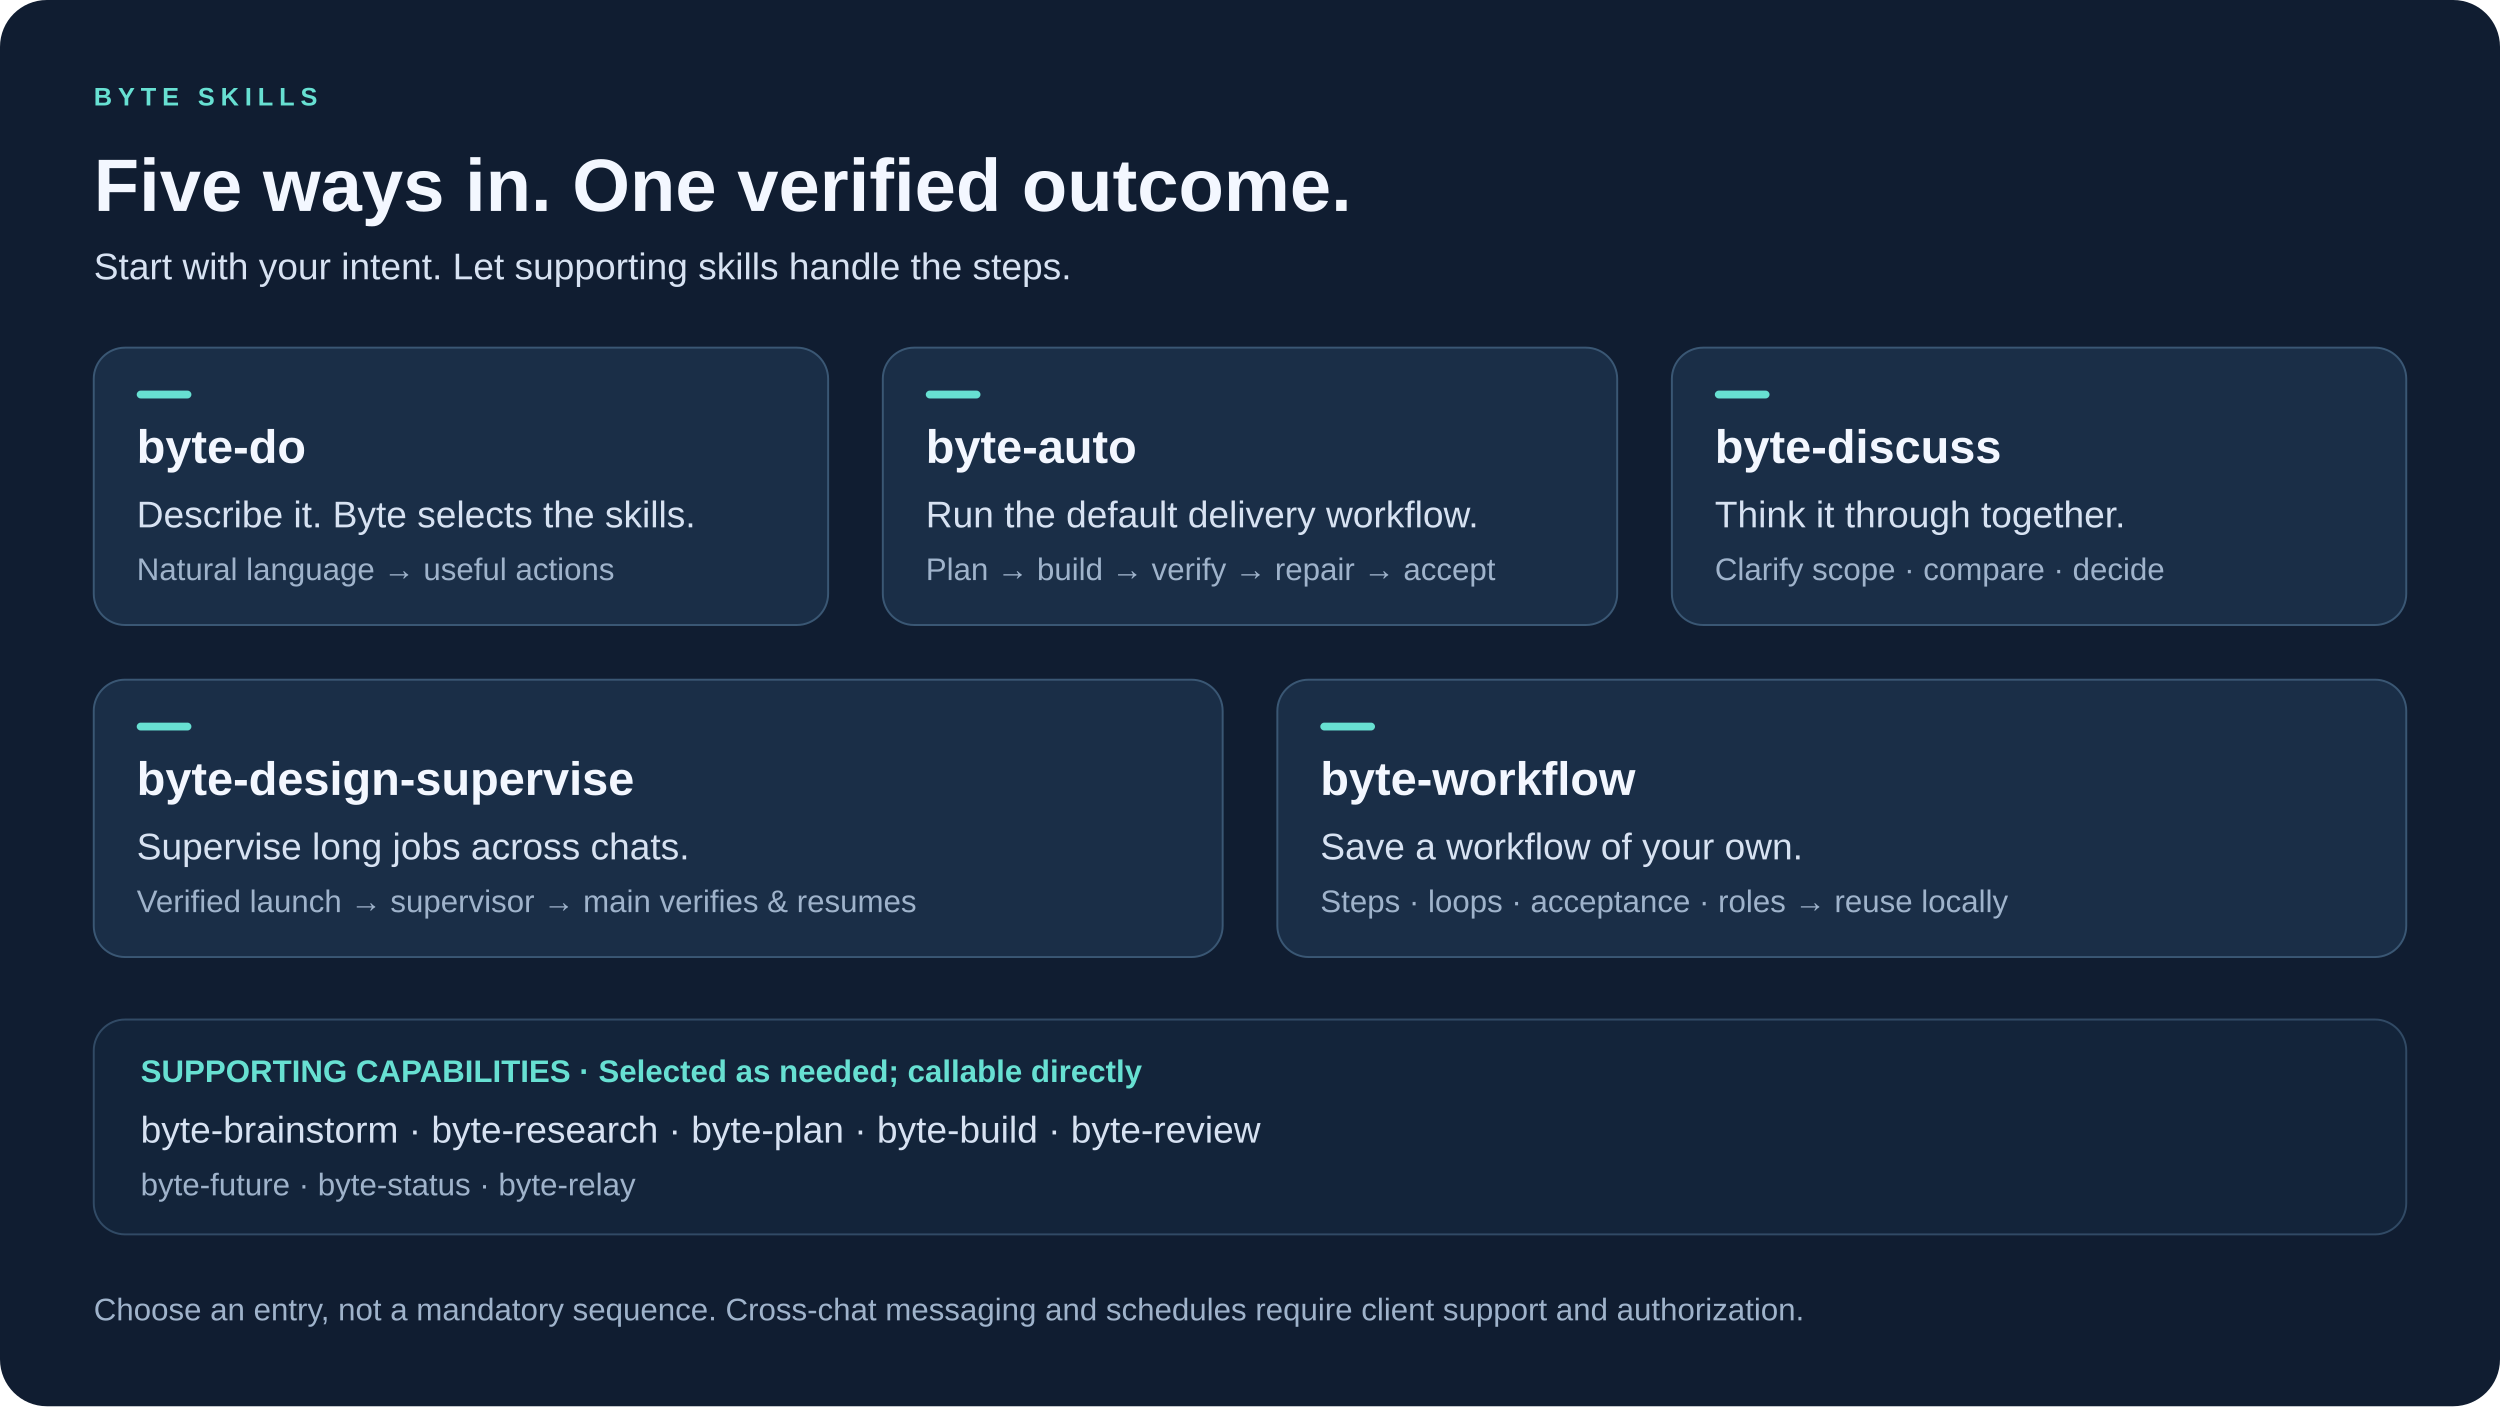
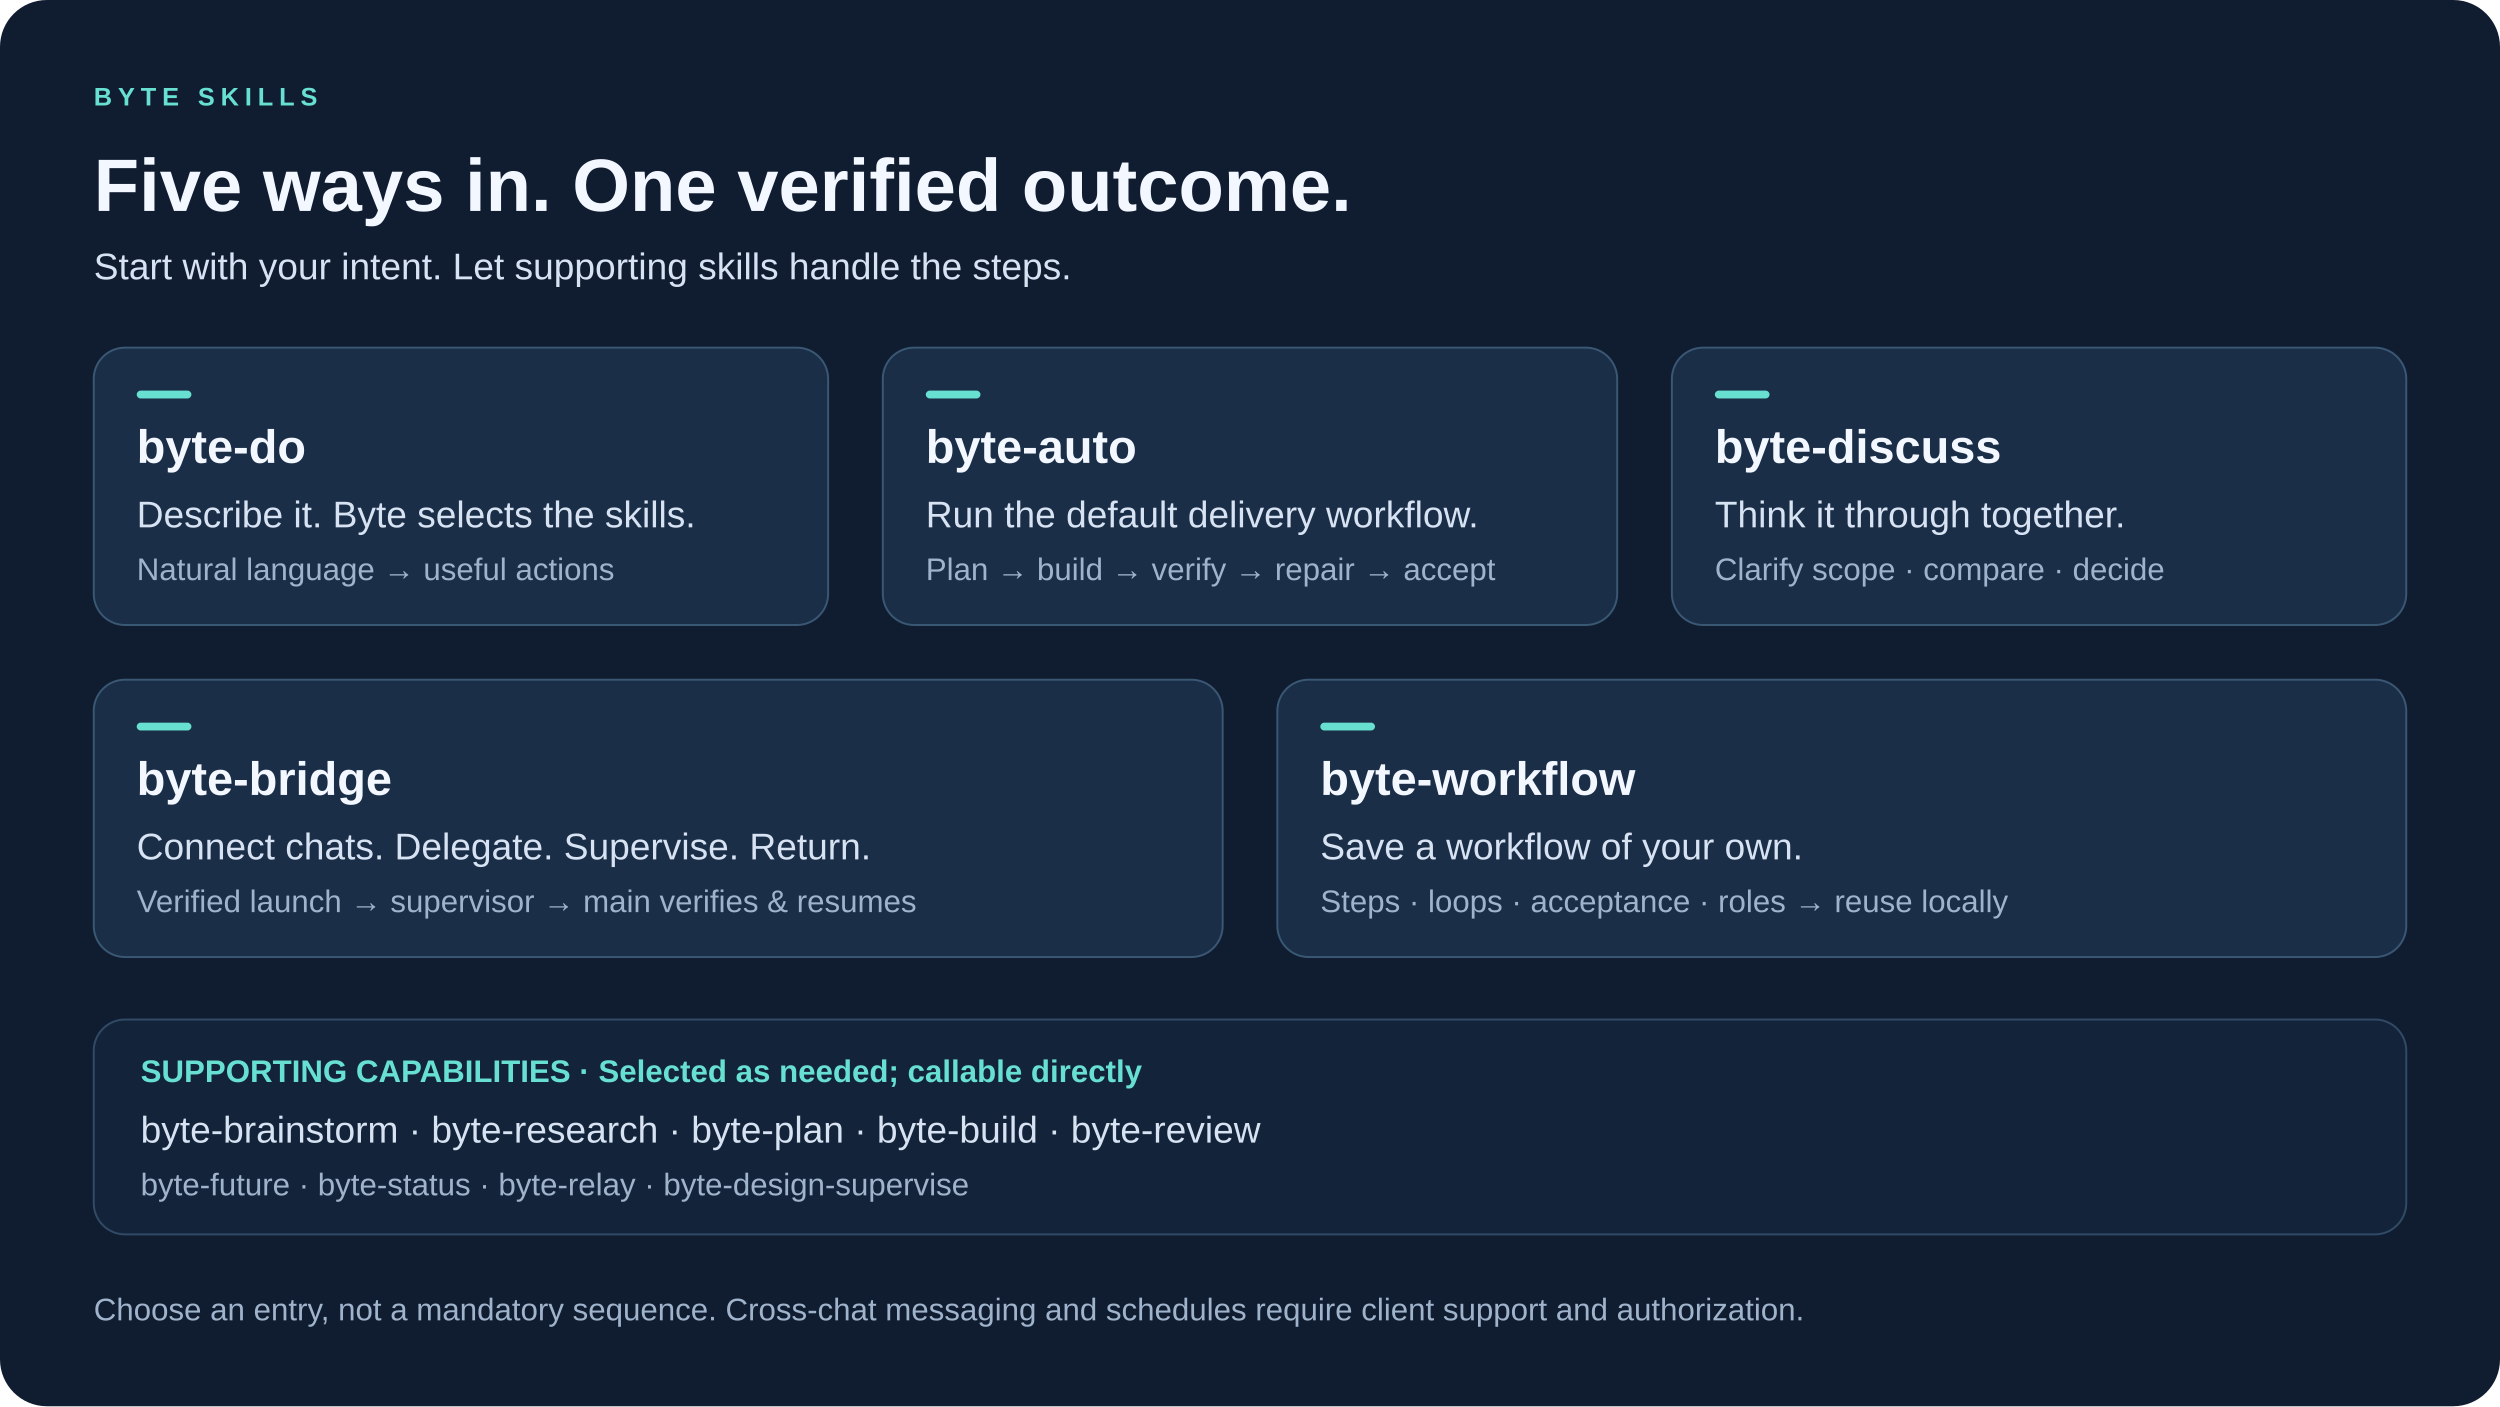
<svg xmlns="http://www.w3.org/2000/svg" width="1280" height="720" viewBox="0 0 1280 720" role="img" aria-labelledby="title desc">
  <defs>
    <style>text{font-family:-apple-system,BlinkMacSystemFont,"Segoe UI",Arial,"PingFang SC","Microsoft YaHei",sans-serif}.name{font-size:24px;font-weight:700;fill:#f3f7ff}.caption{font-size:19px;fill:#d7e2f2}.note{font-size:16px;fill:#9fb3cb}</style>
  </defs>
  <rect width="1280" height="720" rx="24" fill="#101d31" />
  <text x="48" y="54" fill="#67e0d2" font-size="13" font-weight="700" letter-spacing="3">BYTE SKILLS</text>
  <text x="48" y="108" fill="#f3f7ff" font-size="38" font-weight="700">Five ways in. One verified outcome.</text>
  <text x="48" y="143" class="caption">Start with your intent. Let supporting skills handle the steps.</text>
  <rect x="48" y="178" width="376" height="142" rx="16" fill="#1a2e47" stroke="#3a5774" />
  <rect x="70" y="200" width="28" height="4" rx="2" fill="#67e0d2" />
  <text x="70" y="237" class="name">byte-do</text>
  <text x="70" y="270" class="caption">Describe it. Byte selects the skills.</text>
  <text x="70" y="297" class="note">Natural language → useful actions</text>
  <rect x="452" y="178" width="376" height="142" rx="16" fill="#1a2e47" stroke="#3a5774" />
  <rect x="474" y="200" width="28" height="4" rx="2" fill="#67e0d2" />
  <text x="474" y="237" class="name">byte-auto</text>
  <text x="474" y="270" class="caption">Run the default delivery workflow.</text>
  <text x="474" y="297" class="note">Plan → build → verify → repair → accept</text>
  <rect x="856" y="178" width="376" height="142" rx="16" fill="#1a2e47" stroke="#3a5774" />
  <rect x="878" y="200" width="28" height="4" rx="2" fill="#67e0d2" />
  <text x="878" y="237" class="name">byte-discuss</text>
  <text x="878" y="270" class="caption">Think it through together.</text>
  <text x="878" y="297" class="note">Clarify scope · compare · decide</text>
  <rect x="48" y="348" width="578" height="142" rx="16" fill="#1a2e47" stroke="#3a5774" />
  <rect x="70" y="370" width="28" height="4" rx="2" fill="#67e0d2" />
-   <text x="70" y="407" class="name">byte-design-supervise</text>
-   <text x="70" y="440" class="caption">Supervise long jobs across chats.</text>
+   <text x="70" y="407" class="name">byte-bridge</text>
+   <text x="70" y="440" class="caption">Connect chats. Delegate. Supervise. Return.</text>
  <text x="70" y="467" class="note">Verified launch → supervisor → main verifies &amp; resumes</text>
  <rect x="654" y="348" width="578" height="142" rx="16" fill="#1a2e47" stroke="#3a5774" />
  <rect x="676" y="370" width="28" height="4" rx="2" fill="#67e0d2" />
  <text x="676" y="407" class="name">byte-workflow</text>
  <text x="676" y="440" class="caption">Save a workflow of your own.</text>
  <text x="676" y="467" class="note">Steps · loops · acceptance · roles → reuse locally</text>
  <rect x="48" y="522" width="1184" height="110" rx="16" fill="#13243a" stroke="#314a65" />
  <text x="72" y="554" fill="#67e0d2" font-size="16" font-weight="600">SUPPORTING CAPABILITIES · Selected as needed; callable directly</text>
  <text x="72" y="585" class="caption">byte-brainstorm · byte-research · byte-plan · byte-build · byte-review</text>
-   <text x="72" y="612" class="note">byte-future · byte-status · byte-relay</text>
+   <text x="72" y="612" class="note">byte-future · byte-status · byte-relay · byte-design-supervise</text>
  <text x="48" y="676" class="note">Choose an entry, not a mandatory sequence. Cross-chat messaging and schedules require client support and authorization.</text>
</svg>
